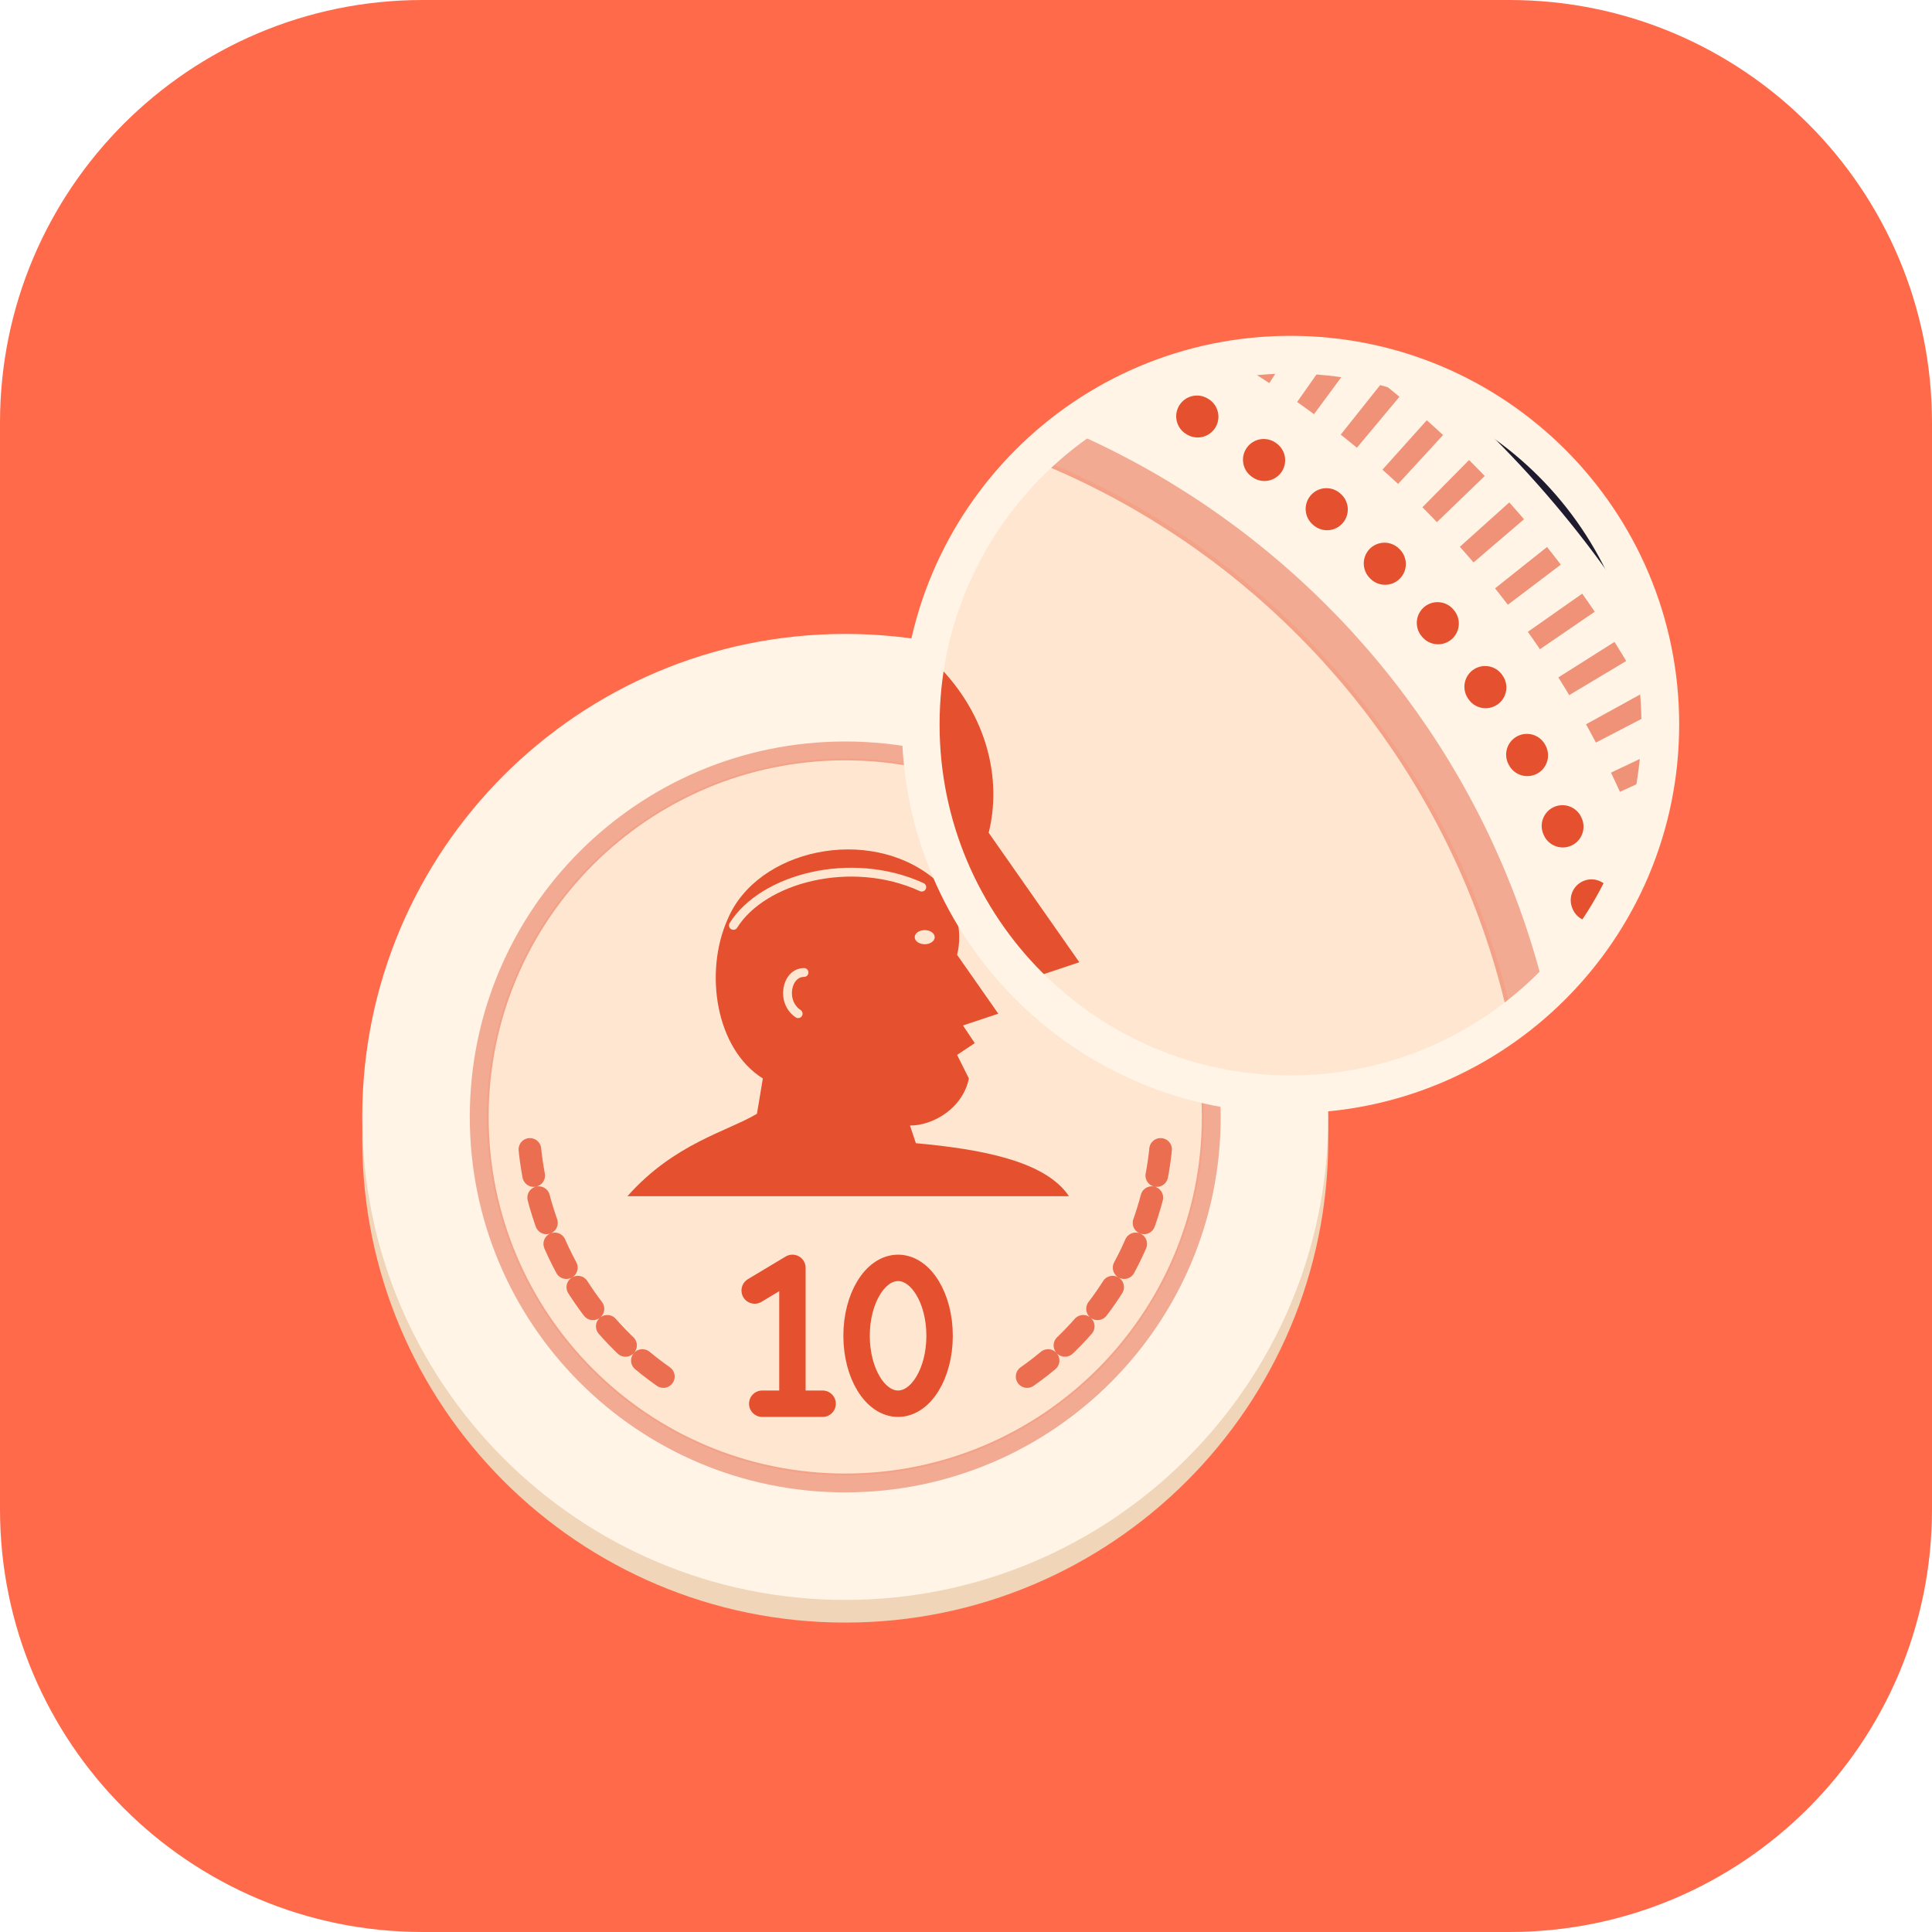
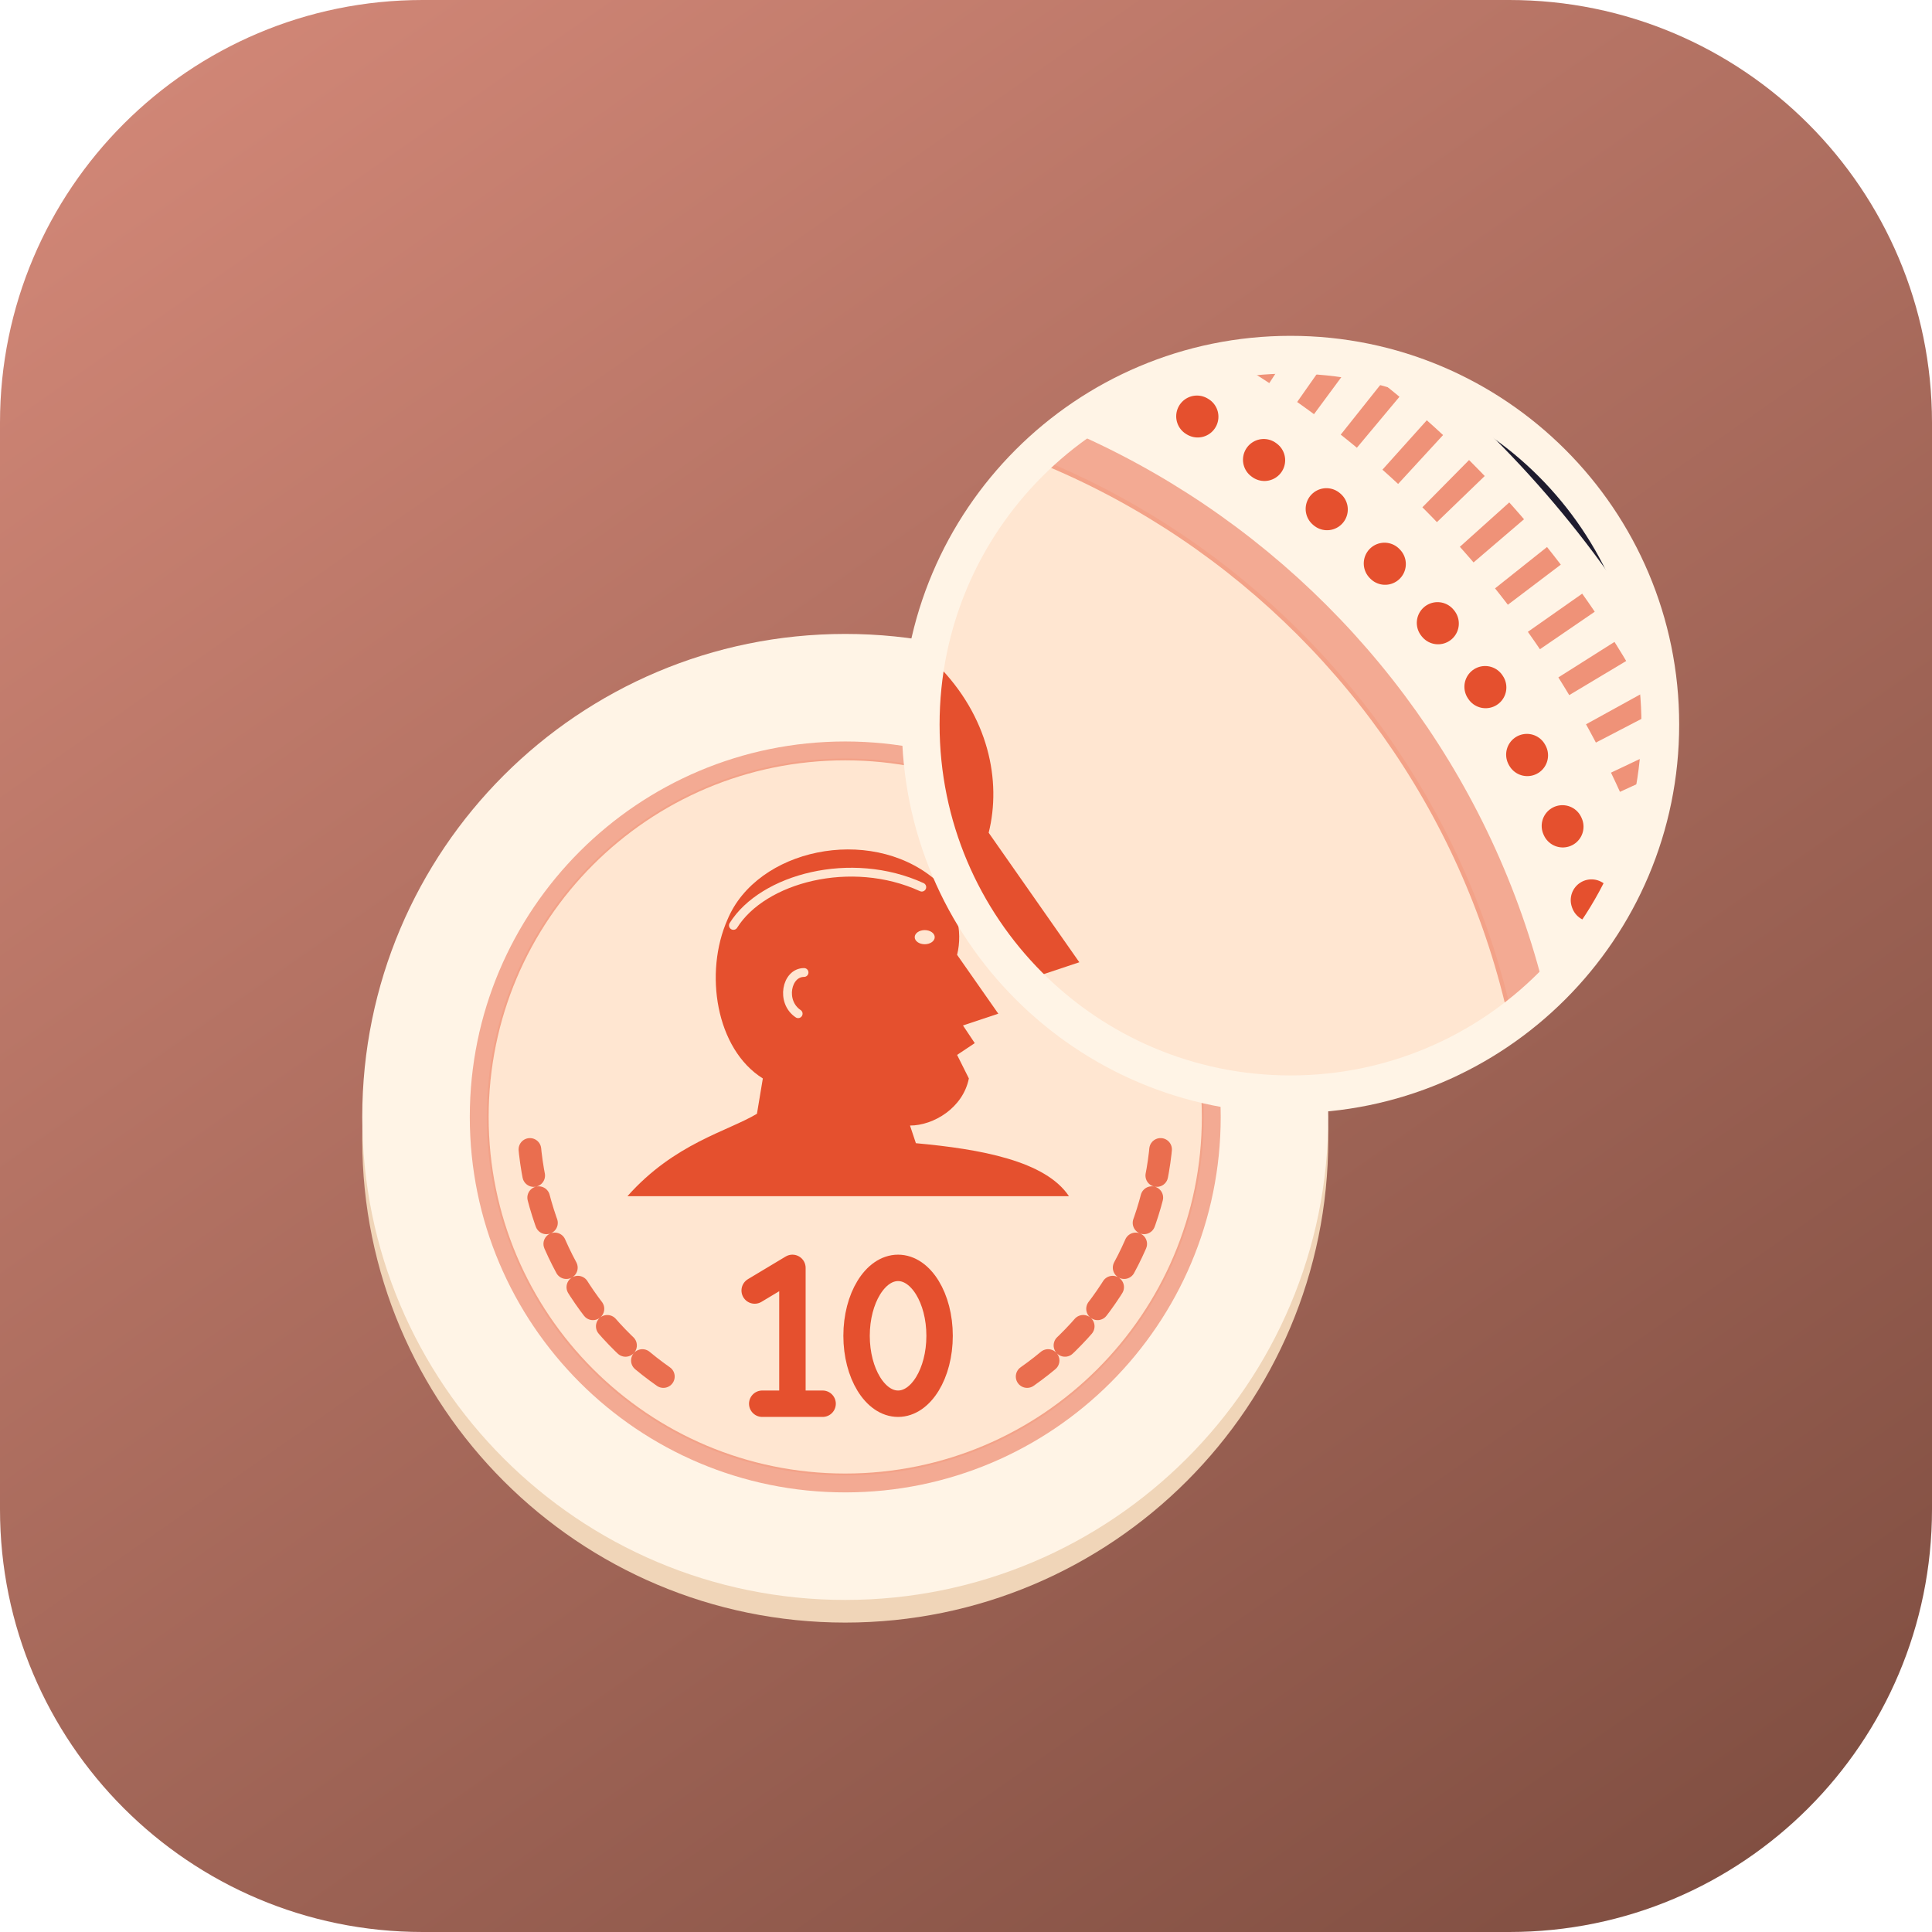
<svg xmlns="http://www.w3.org/2000/svg" xmlns:xlink="http://www.w3.org/1999/xlink" viewBox="0 0 512 512" width="512" height="512">
  <defs>
+     <linearGradient id="bgG" x1="0.15" y1="0" x2="0.85" y2="1">
+       <stop offset="0" stop-color="#D08676" />
+       <stop offset="1" stop-color="#814F42" />
+     </linearGradient>
    <clipPath id="c">
      <circle cx="342" cy="192" r="98" />
    </clipPath>
    <g id="k">
      <circle cx="224" cy="302" r="128" fill="#F0D5B8" />
      <circle cx="224" cy="296" r="128" fill="#FFF4E6" />
      <circle cx="224" cy="296" r="95" fill="#FFE6D1" />
      <circle cx="224" cy="296" r="97" fill="none" stroke="#E5502E" stroke-width="5" opacity="0.45" />
      <g transform="translate(224 278) scale(.78) translate(-224 -296)">
        <path d="M150 346C166 328 184 324 194 318L196 306C180 296 176 270 184 252C194 228 232 220 254 238C262 246 264 256 262 264L276 284L264 288L268 294L262 298L266 306C264 316 254 322 246 322L248 328C270 330 292 334 300 346Z" fill="#E5502E" />
        <ellipse cx="251" cy="258" rx="3.4" ry="2.4" fill="#FFE6D1" />
        <path d="M210 270c-6 0-8 10-2 14" fill="none" stroke="#FFE6D1" stroke-width="3" stroke-linecap="round" />
        <path d="M186 254C196 238 226 230 250 241" fill="none" stroke="#FFE6D1" stroke-width="3" stroke-linecap="round" />
      </g>
      <path d="M175.8 364.8A84 84 0 0 1 140.3 303.3" fill="none" stroke="#E5502E" stroke-width="6" stroke-linecap="round" stroke-dasharray="7 6" opacity="0.8" />
      <path d="M272.2 364.8A84 84 0 0 0 307.7 303.3" fill="none" stroke="#E5502E" stroke-width="6" stroke-linecap="round" stroke-dasharray="7 6" opacity="0.8" />
      <path d="M200 342L210 336V372M202 372H218" fill="none" stroke="#E5502E" stroke-width="7" stroke-linecap="round" stroke-linejoin="round" />
      <ellipse cx="238" cy="354" rx="11" ry="18" fill="none" stroke="#E5502E" stroke-width="7" />
    </g>
  </defs>
-   <rect width="512" height="512" rx="112" fill="#FF6B4A" />
+   <rect width="512" height="512" rx="112" fill="url(#bgG)" />
  <g transform="translate(256 256) scale(1.0) translate(-256 -256)">
    <use xlink:href="#k" />
    <circle cx="342" cy="192" r="98" fill="#1E1B2E" />
    <g clip-path="url(#c)">
      <g transform="translate(342 192) scale(2.2) translate(-290 -240)">
        <use xlink:href="#k" />
        <circle cx="224" cy="296" r="120" fill="none" stroke="#E5502E" stroke-width="8" stroke-dasharray="2.6 4.2" opacity="0.6" />
        <circle cx="224" cy="296" r="108" fill="none" stroke="#E5502E" stroke-width="5" stroke-dasharray="0.1 9.5" stroke-linecap="round" />
      </g>
    </g>
    <circle cx="342" cy="192" r="98" fill="none" stroke="#FFF4E6" stroke-width="10" />
  </g>
</svg>
